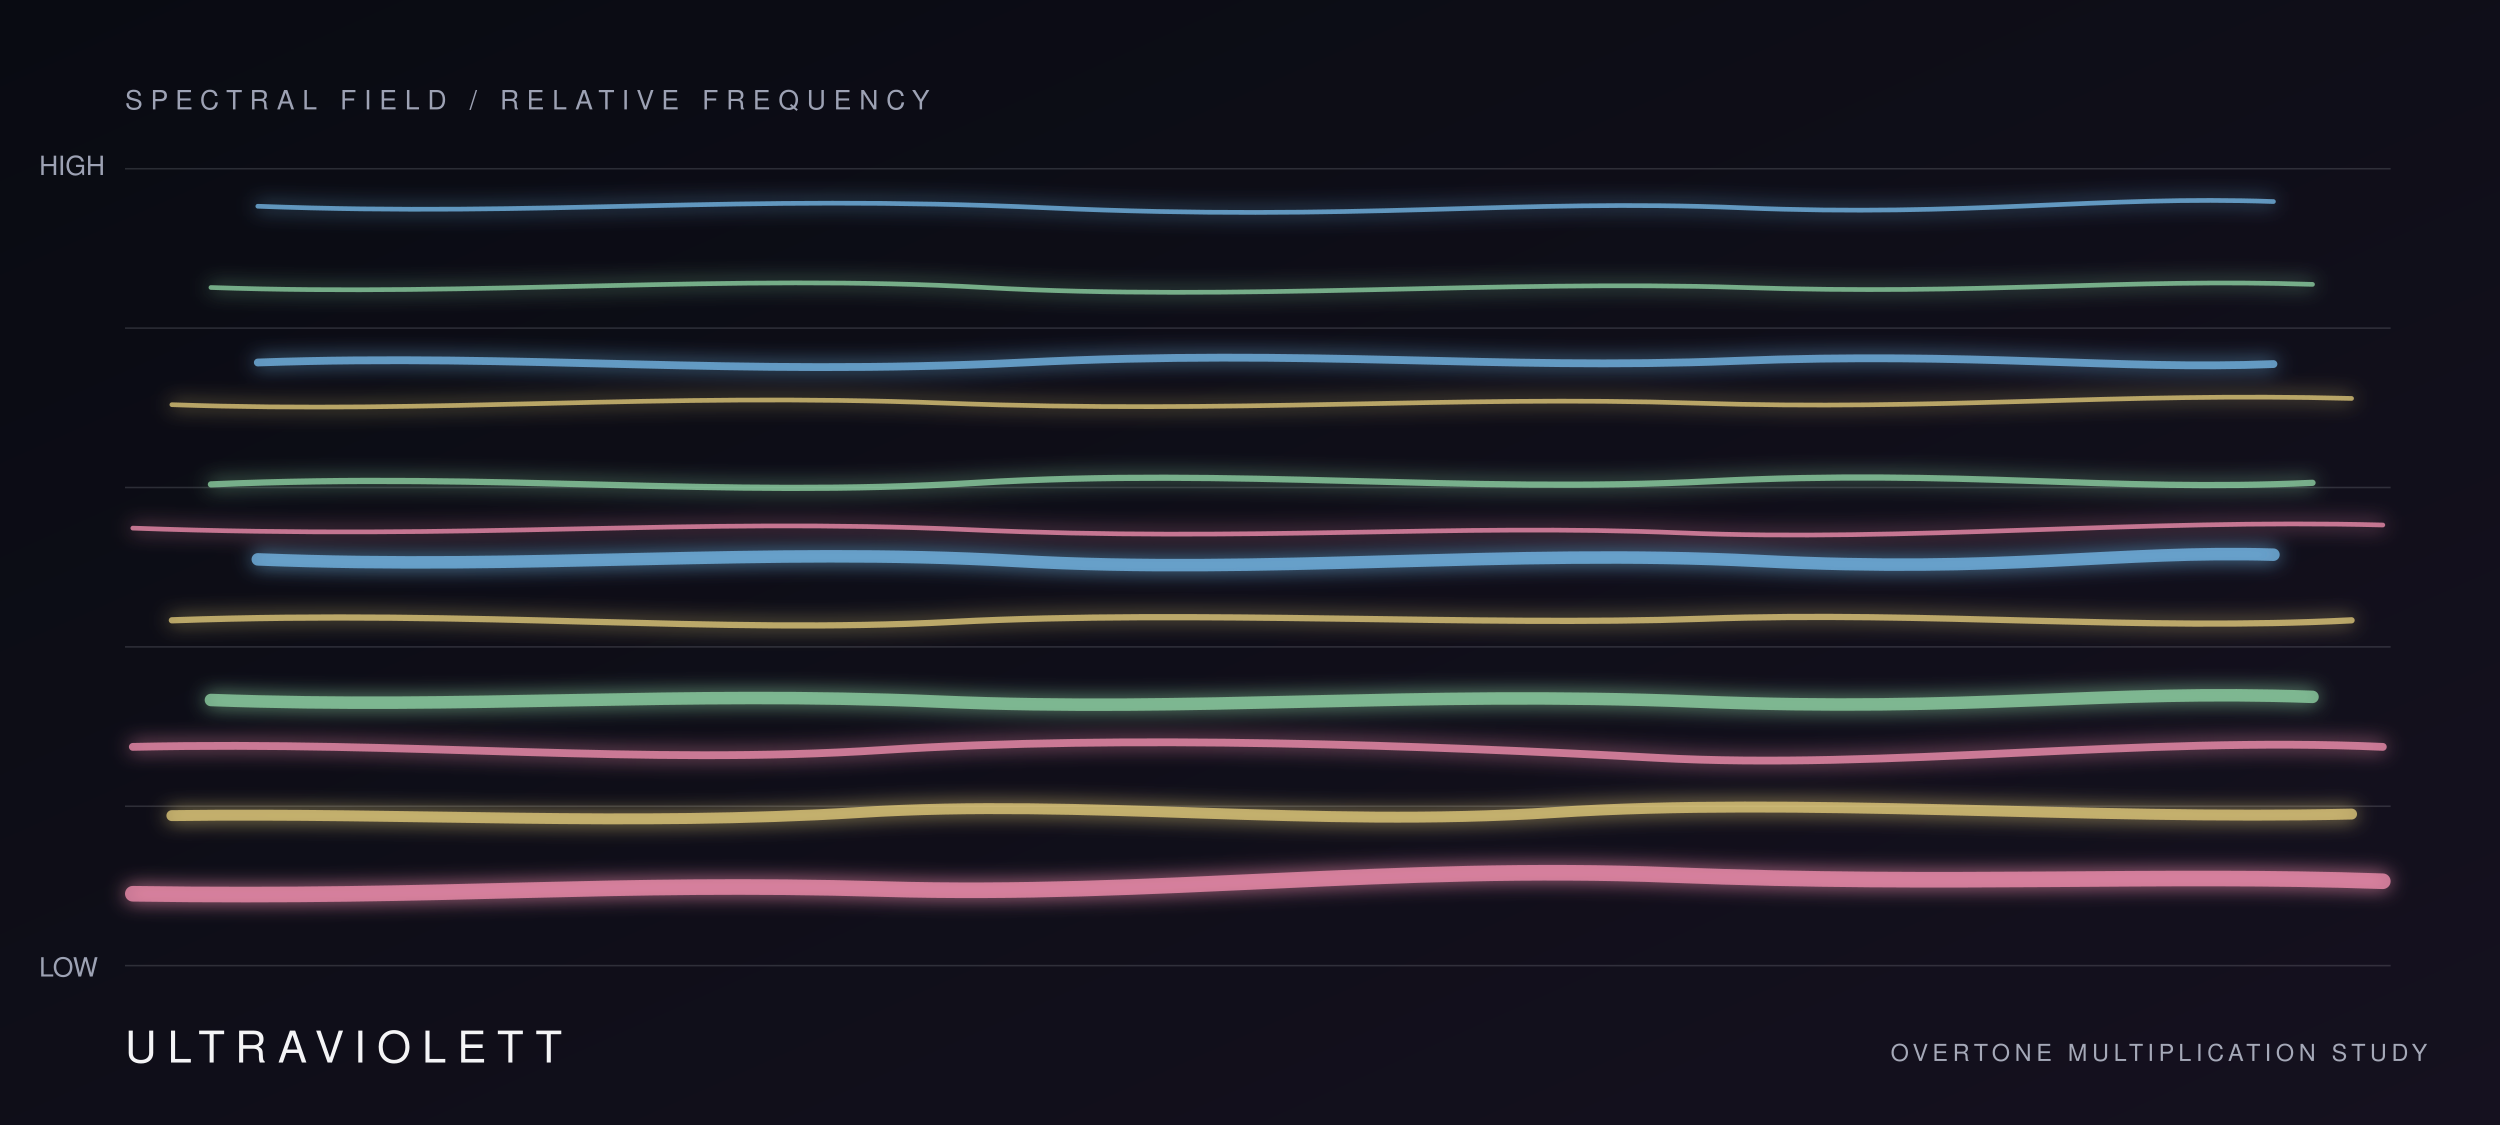
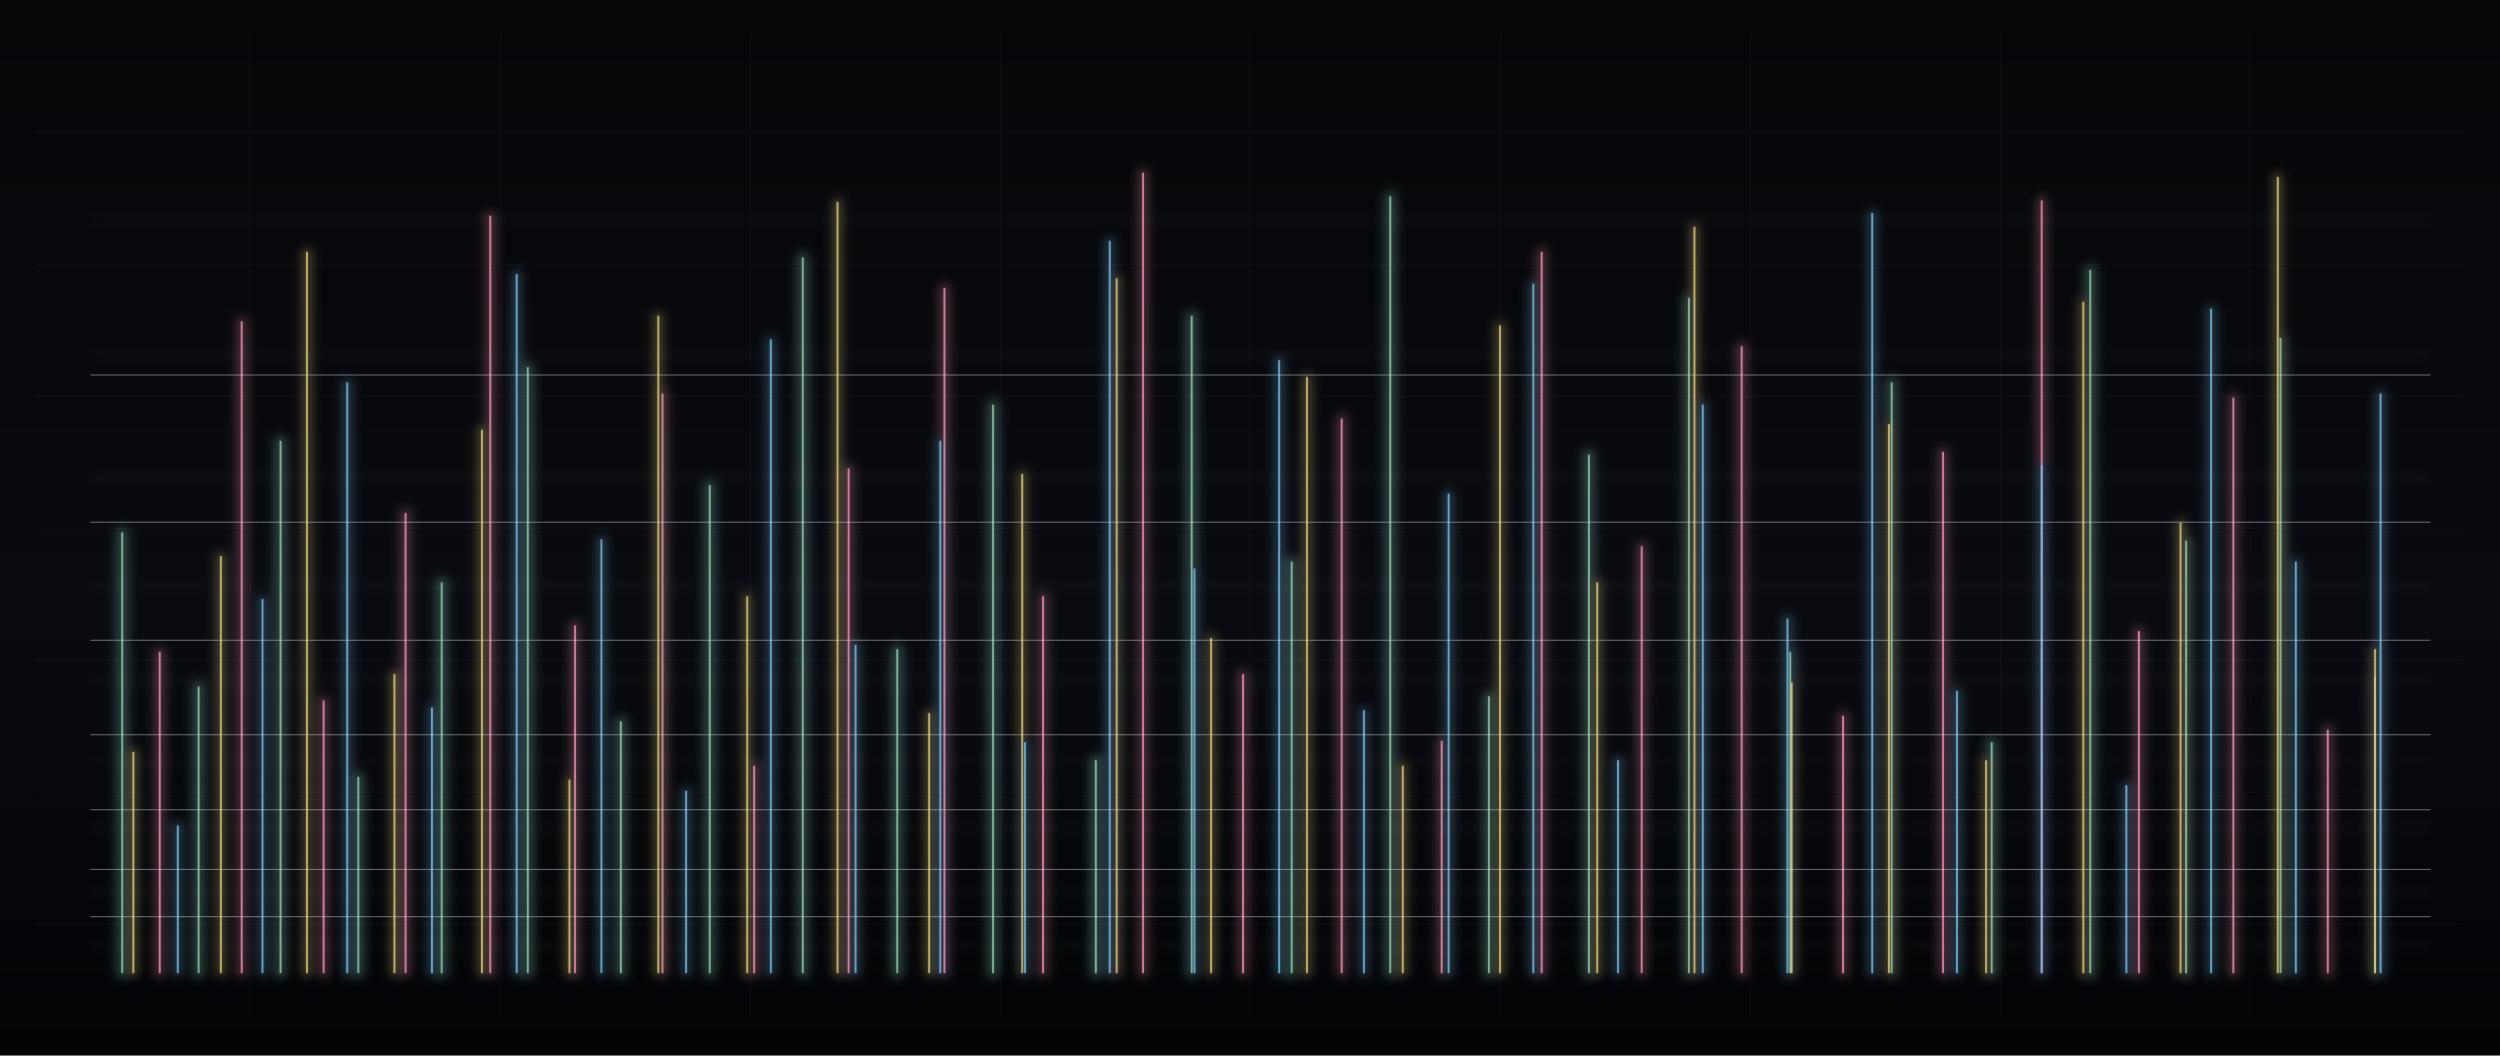
- <svg xmlns="http://www.w3.org/2000/svg" width="1600" height="720" viewBox="0 0 1600 720">
+ <svg xmlns="http://www.w3.org/2000/svg" width="1800" height="760" viewBox="0 0 1800 760">
  <defs>
-     <linearGradient id="bg" x1="0" y1="0" x2="1" y2="1">
-       <stop offset="0" stop-color="#090b12" />
-       <stop offset="1" stop-color="#15111f" />
+     <linearGradient id="bg" x2="0" y2="1">
+       <stop stop-color="#050608" />
+       <stop offset=".58" stop-color="#090b10" />
+       <stop offset="1" stop-color="#020305" />
    </linearGradient>
-     <filter id="glow" x="-20%" y="-100%" width="140%" height="300%">
-       <feGaussianBlur stdDeviation="6" result="b" />
-       <feMerge>
-         <feMergeNode in="b" />
-         <feMergeNode in="SourceGraphic" />
-       </feMerge>
+     <filter id="soft" x="-40%" y="-15%" width="180%" height="130%">
+       <feGaussianBlur stdDeviation="3.5" />
    </filter>
+     <filter id="micro" x="-80%" y="-5%" width="260%" height="110%">
+       <feGaussianBlur stdDeviation=".65" />
+     </filter>
+     <pattern id="grid" width="180" height="95" patternUnits="userSpaceOnUse">
+       <path d="M180 0H0V95" fill="none" stroke="#bec5d0" stroke-opacity=".055" />
+     </pattern>
  </defs>
-   <rect width="1600" height="720" fill="url(#bg)" />
-   <g opacity=".16" stroke="#d9dce7" stroke-width="1">
-     <path d="M80 108H1530M80 210H1530M80 312H1530M80 414H1530M80 516H1530M80 618H1530" />
+   <rect width="1800" height="760" fill="url(#bg)" />
+   <rect x="26" y="24" width="1748" height="708" fill="url(#grid)" />
+   <g opacity=".2" filter="url(#soft)">
+     <path d="M65 681H1750M65 642H1750M65 596H1750M65 548H1750M65 489H1750M65 422H1750M65 344H1750M65 255H1750M65 158H1750" stroke="#758091" />
  </g>
-   <g fill="#9da2b4" font-family="Helvetica,Arial,sans-serif" font-size="17">
-     <text x="80" y="70" letter-spacing="5">SPECTRAL FIELD / RELATIVE FREQUENCY</text>
-     <text x="25" y="625">LOW</text>
-     <text x="25" y="112">HIGH</text>
+   <g fill="none" stroke-linecap="round" filter="url(#soft)" opacity=".25">
+     <path d="M88 700V384M143 700V495M202 700V318M258 700V560M318 700V420M380 700V265M447 700V520M511 700V350M578 700V186M646 700V468M715 700V292M789 700V548M858 700V228M930 700V405M1001 700V142M1072 700V502M1144 700V328M1216 700V215M1289 700V470M1362 700V276M1434 700V535M1505 700V195M1574 700V390M1642 700V244M1710 700V488" stroke="#8ed8c6" stroke-width="10" />
+     <path d="M115 700V470M174 700V232M233 700V505M292 700V370M353 700V156M414 700V451M477 700V284M543 700V552M611 700V338M680 700V208M751 700V430M823 700V125M895 700V486M966 700V302M1038 700V534M1110 700V182M1182 700V394M1254 700V250M1327 700V516M1399 700V326M1470 700V145M1540 700V455M1608 700V287M1676 700V526" stroke="#ef8cad" stroke-width="9" />
+     <path d="M96 700V542M159 700V401M221 700V182M284 700V486M347 700V310M410 700V562M474 700V228M538 700V430M603 700V146M669 700V514M736 700V342M804 700V201M872 700V460M941 700V272M1010 700V552M1080 700V235M1150 700V420M1220 700V164M1290 700V492M1360 700V306M1430 700V548M1500 700V218M1570 700V377M1640 700V128M1710 700V468" stroke="#eed47e" stroke-width="8" />
+     <path d="M128 700V595M189 700V432M250 700V276M311 700V510M372 700V198M433 700V389M494 700V570M555 700V245M616 700V465M677 700V318M738 700V535M799 700V174M860 700V410M921 700V260M982 700V512M1043 700V356M1104 700V205M1165 700V548M1226 700V292M1287 700V446M1348 700V154M1409 700V498M1470 700V336M1531 700V566M1592 700V223M1653 700V405M1714 700V284" stroke="#73bce7" stroke-width="8" />
  </g>
-   <g filter="url(#glow)" fill="none" stroke-linecap="round">
-     <g stroke="#f08ead" opacity=".78">
-       <path stroke-width="10" d="M85 572C290 575 390 564 565 569S890 553 1070 560s312-1 455 4" />
-       <path stroke-width="5" d="M85 478C265 474 410 490 565 480s348-3 495 5 310-14 465-7" />
-       <path stroke-width="3" d="M85 338C305 346 440 331 620 339s310-4 455 2 295-9 450-5" />
-     </g>
-     <g stroke="#efd57f" opacity=".72">
-       <path stroke-width="7" d="M110 522C260 520 405 529 550 520s290 10 445 0 343 5 510 1" />
-       <path stroke-width="4" d="M110 397C310 390 455 406 610 398s335 3 480-2 280 8 415 1" />
-       <path stroke-width="3" d="M110 259C280 265 420 251 605 258s325-5 480 0 270-7 420-3" />
-     </g>
-     <g stroke="#91d6a5" opacity=".76">
-       <path stroke-width="8" d="M135 448C300 454 435 442 600 449s305-7 485 0 260-8 395-3" />
-       <path stroke-width="4" d="M135 310C320 302 460 319 625 309s310 7 470-1 255 7 385 1" />
-       <path stroke-width="3" d="M135 184C305 190 470 175 630 184s330-5 485 0 245-6 365-2" />
-     </g>
-     <g stroke="#75b7e5" opacity=".78">
-       <path stroke-width="8" d="M165 358C340 365 490 350 650 359s315-8 475 0 230-7 330-4" />
-       <path stroke-width="5" d="M165 232C335 226 470 241 655 232s300 5 455-1 245 6 345 2" />
-       <path stroke-width="3" d="M165 132C350 139 470 124 670 133s300-6 445 0 230-8 340-4" />
-     </g>
+   <g fill="none" stroke-width="1.35" stroke-linecap="square" filter="url(#micro)">
+     <path d="M88 700V384M143 700V495M202 700V318M258 700V560M318 700V420M380 700V265M447 700V520M511 700V350M578 700V186M646 700V468M715 700V292M789 700V548M858 700V228M930 700V405M1001 700V142M1072 700V502M1144 700V328M1216 700V215M1289 700V470M1362 700V276M1434 700V535M1505 700V195M1574 700V390M1642 700V244M1710 700V488" stroke="#9ee1bb" opacity=".8" />
+     <path d="M115 700V470M174 700V232M233 700V505M292 700V370M353 700V156M414 700V451M477 700V284M543 700V552M611 700V338M680 700V208M751 700V430M823 700V125M895 700V486M966 700V302M1038 700V534M1110 700V182M1182 700V394M1254 700V250M1327 700V516M1399 700V326M1470 700V145M1540 700V455M1608 700V287M1676 700V526" stroke="#f091b2" opacity=".9" />
+     <path d="M96 700V542M159 700V401M221 700V182M284 700V486M347 700V310M410 700V562M474 700V228M538 700V430M603 700V146M669 700V514M736 700V342M804 700V201M872 700V460M941 700V272M1010 700V552M1080 700V235M1150 700V420M1220 700V164M1290 700V492M1360 700V306M1430 700V548M1500 700V218M1570 700V377M1640 700V128M1710 700V468" stroke="#f0d983" opacity=".82" />
+     <path d="M128 700V595M189 700V432M250 700V276M311 700V510M372 700V198M433 700V389M494 700V570M555 700V245M616 700V465M677 700V318M738 700V535M799 700V174M860 700V410M921 700V260M982 700V512M1043 700V356M1104 700V205M1165 700V548M1226 700V292M1287 700V446M1348 700V154M1409 700V498M1470 700V336M1531 700V566M1592 700V223M1653 700V405M1714 700V284" stroke="#7bc4ed" opacity=".86" />
  </g>
-   <g fill="#f4f4f6" font-family="Helvetica,Arial,sans-serif">
-     <text x="80" y="680" font-size="28" letter-spacing="7">ULTRAVIOLETT</text>
-     <text x="1210" y="679" font-size="15" letter-spacing="3" fill="#a5a9b8">OVERTONE MULTIPLICATION STUDY</text>
+   <g opacity=".42" stroke-width=".8">
+     <path d="M65 660H1750M65 626H1750M65 583H1750M65 529H1750M65 461H1750M65 376H1750M65 270H1750" stroke="#d9deea" />
  </g>
</svg>
